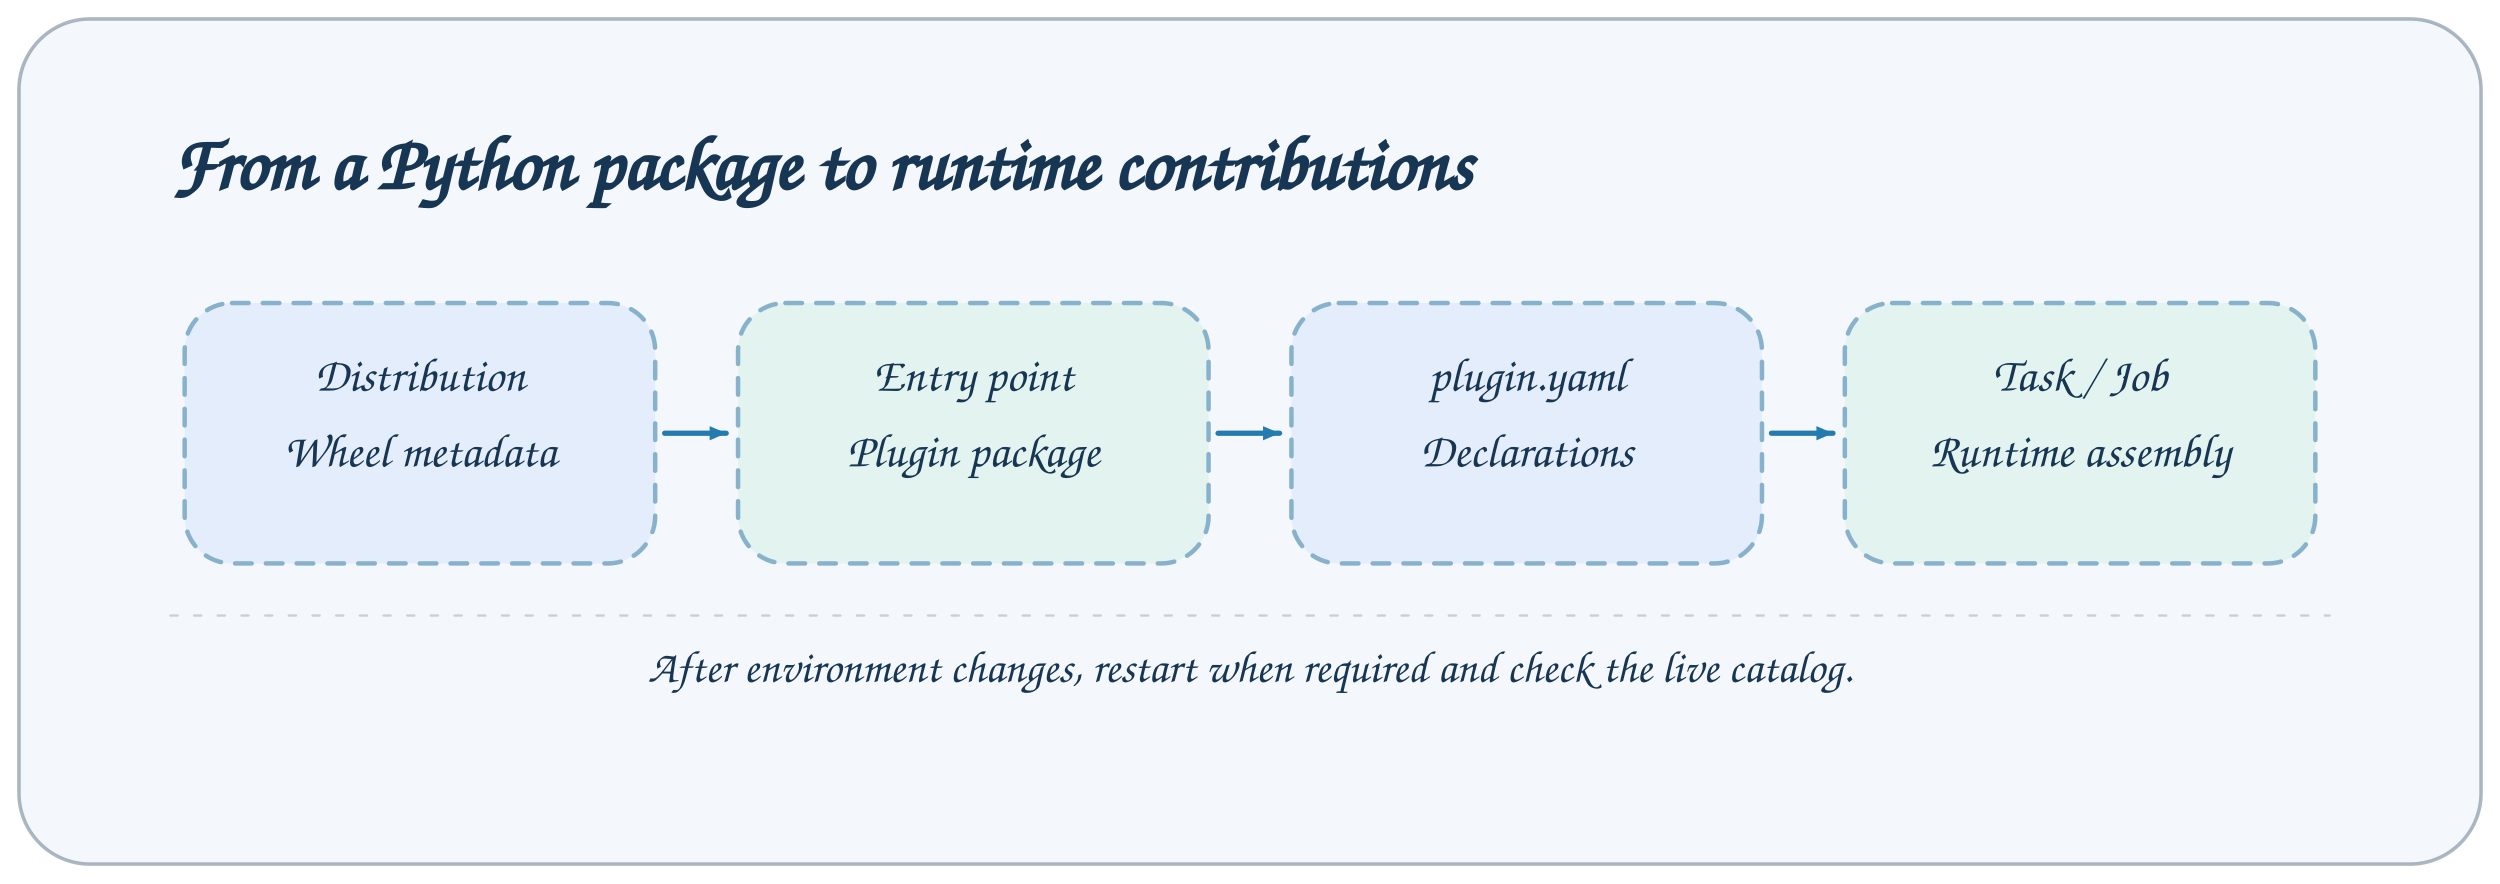
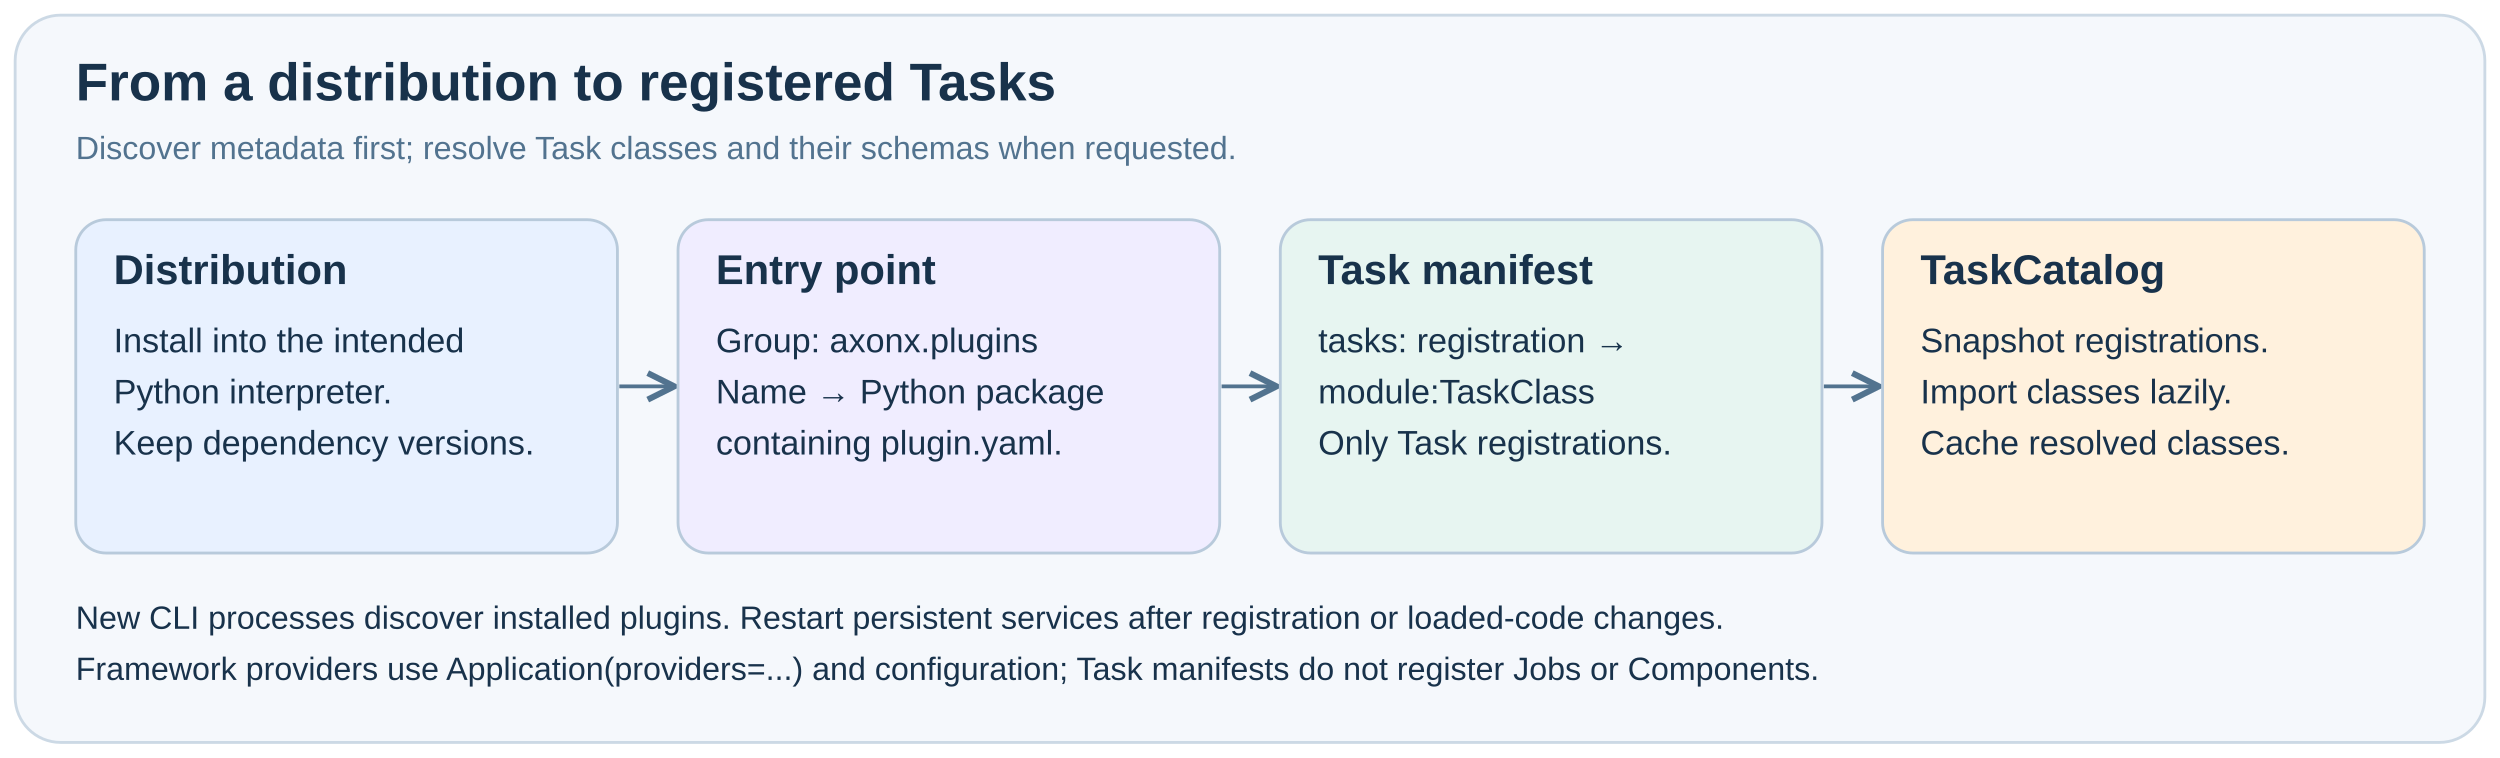
- <svg xmlns="http://www.w3.org/2000/svg" width="1056" height="373" viewBox="0 0 1056 373" role="img" aria-labelledby="title desc" aria-label="From a Python package to runtime contributions">
+ <svg xmlns="http://www.w3.org/2000/svg" width="1320" height="400" viewBox="0 0 1320 400" role="img" aria-labelledby="title desc">
  <defs>
-     <marker id="arrow" viewBox="0 0 8 6" refX="7" refY="3" markerWidth="8" markerHeight="6" markerUnits="userSpaceOnUse" orient="auto-start-reverse">
-       <path d="M 0 0 L 7 3 L 0 6 z" fill="#247baf" />
+     <marker id="arrow" markerWidth="9" markerHeight="9" refX="8" refY="4.5" orient="auto">
+       <path d="M1 1 L8 4.5 L1 8" fill="none" stroke="#52738f" stroke-width="1.6" />
    </marker>
  </defs>
-   <rect x="8" y="8" width="1040.0" height="357.0" rx="30" fill="#f4f8fc" stroke="#173653" stroke-width="1.5" stroke-linejoin="round" stroke-opacity="0.35" />
-   <g transform="translate(28 28)" font-family="'Comic Sans MS', 'Chalkboard SE', 'Comic Neue', cursive" data-diagram-content="true">
-     <g font-family="'Comic Sans MS', 'Chalkboard SE', 'Comic Neue', cursive" fill="#173653">
-       <text x="44" y="52" font-size="32" font-weight="700" text-anchor="start">From a Python package to runtime contributions</text>
-       <rect x="50.0" y="100" width="198.75" height="110" rx="20" fill="#e4edfc" stroke="#88b2cc" stroke-width="1.9" stroke-dasharray="7 6" stroke-linecap="round" />
-       <text x="149.375" y="137" text-anchor="middle" font-size="20">Distribution</text>
-       <text x="149.375" y="169" text-anchor="middle" font-size="20">Wheel metadata</text>
-       <path d="M252.75 155H278.75" stroke="#247baf" stroke-width="2.2" marker-end="url(#arrow)" stroke-linecap="round" fill="none" stroke-linejoin="round" />
-       <rect x="283.75" y="100" width="198.75" height="110" rx="20" fill="#e2f3f0" stroke="#88b2cc" stroke-width="1.9" stroke-dasharray="7 6" stroke-linecap="round" />
-       <text x="383.125" y="137" text-anchor="middle" font-size="20">Entry point</text>
-       <text x="383.125" y="169" text-anchor="middle" font-size="20">Plugin package</text>
-       <path d="M486.5 155H512.5" stroke="#247baf" stroke-width="2.2" marker-end="url(#arrow)" stroke-linecap="round" fill="none" stroke-linejoin="round" />
-       <rect x="517.5" y="100" width="198.75" height="110" rx="20" fill="#e4edfc" stroke="#88b2cc" stroke-width="1.9" stroke-dasharray="7 6" stroke-linecap="round" />
-       <text x="616.875" y="137" text-anchor="middle" font-size="20">plugin.yaml</text>
-       <text x="616.875" y="169" text-anchor="middle" font-size="20">Declarations</text>
-       <path d="M720.25 155H746.25" stroke="#247baf" stroke-width="2.2" marker-end="url(#arrow)" stroke-linecap="round" fill="none" stroke-linejoin="round" />
-       <rect x="751.25" y="100" width="198.75" height="110" rx="20" fill="#e2f3f0" stroke="#88b2cc" stroke-width="1.9" stroke-dasharray="7 6" stroke-linecap="round" />
-       <text x="850.625" y="137" text-anchor="middle" font-size="20">Task / Job</text>
-       <text x="850.625" y="169" text-anchor="middle" font-size="20">Runtime assembly</text>
-       <text x="500.0" y="260.0" font-size="19" text-anchor="middle">After environment changes, restart when required and check the live catalog.</text>
-     </g>
-     <path d="M 44 232 H 956" fill="none" stroke="#173653" stroke-opacity="0.2" stroke-width="1" stroke-dasharray="3 7" stroke-linecap="round" />
+   <rect x="8" y="8" width="1304" height="384" rx="24" fill="#f5f8fc" stroke="#ccd9e5" stroke-width="1.5" />
+   <g font-family="Arial, Helvetica, sans-serif" fill="#18324b" data-diagram-content="true">
+     <text x="40" y="53" font-size="28" font-weight="700">From a distribution to registered Tasks</text>
+     <text x="40" y="84" font-size="17" fill="#52738f">Discover metadata first; resolve Task classes and their schemas when requested.</text>
+     <rect x="40" y="116" width="286" height="176" rx="16" fill="#e8f1ff" stroke="#b8cadb" stroke-width="1.5" />
+     <text x="60" y="150" font-size="22" font-weight="700">Distribution</text>
+     <text x="60" y="186" font-size="18">Install into the intended</text>
+     <text x="60" y="213" font-size="18">Python interpreter.</text>
+     <text x="60" y="240" font-size="18">Keep dependency versions.</text>
+     <path d="M 327 204 H 356" fill="none" stroke="#52738f" stroke-width="2" stroke-linejoin="round" marker-end="url(#arrow)" />
+     <rect x="358" y="116" width="286" height="176" rx="16" fill="#f0edff" stroke="#b8cadb" stroke-width="1.5" />
+     <text x="378" y="150" font-size="22" font-weight="700">Entry point</text>
+     <text x="378" y="186" font-size="18">Group: axonx.plugins</text>
+     <text x="378" y="213" font-size="18">Name → Python package</text>
+     <text x="378" y="240" font-size="18">containing plugin.yaml.</text>
+     <path d="M 645 204 H 674" fill="none" stroke="#52738f" stroke-width="2" stroke-linejoin="round" marker-end="url(#arrow)" />
+     <rect x="676" y="116" width="286" height="176" rx="16" fill="#e7f5f1" stroke="#b8cadb" stroke-width="1.5" />
+     <text x="696" y="150" font-size="22" font-weight="700">Task manifest</text>
+     <text x="696" y="186" font-size="18">tasks: registration →</text>
+     <text x="696" y="213" font-size="18">module:TaskClass</text>
+     <text x="696" y="240" font-size="18">Only Task registrations.</text>
+     <path d="M 963 204 H 992" fill="none" stroke="#52738f" stroke-width="2" stroke-linejoin="round" marker-end="url(#arrow)" />
+     <rect x="994" y="116" width="286" height="176" rx="16" fill="#fff1dd" stroke="#b8cadb" stroke-width="1.5" />
+     <text x="1014" y="150" font-size="22" font-weight="700">TaskCatalog</text>
+     <text x="1014" y="186" font-size="18">Snapshot registrations.</text>
+     <text x="1014" y="213" font-size="18">Import classes lazily.</text>
+     <text x="1014" y="240" font-size="18">Cache resolved classes.</text>
+     <text x="40" y="332" font-size="17">New CLI processes discover installed plugins. Restart persistent services after registration or loaded-code changes.</text>
+     <text x="40" y="359" font-size="17">Framework providers use Application(providers=...) and configuration; Task manifests do not register Jobs or Components.</text>
  </g>
</svg>
